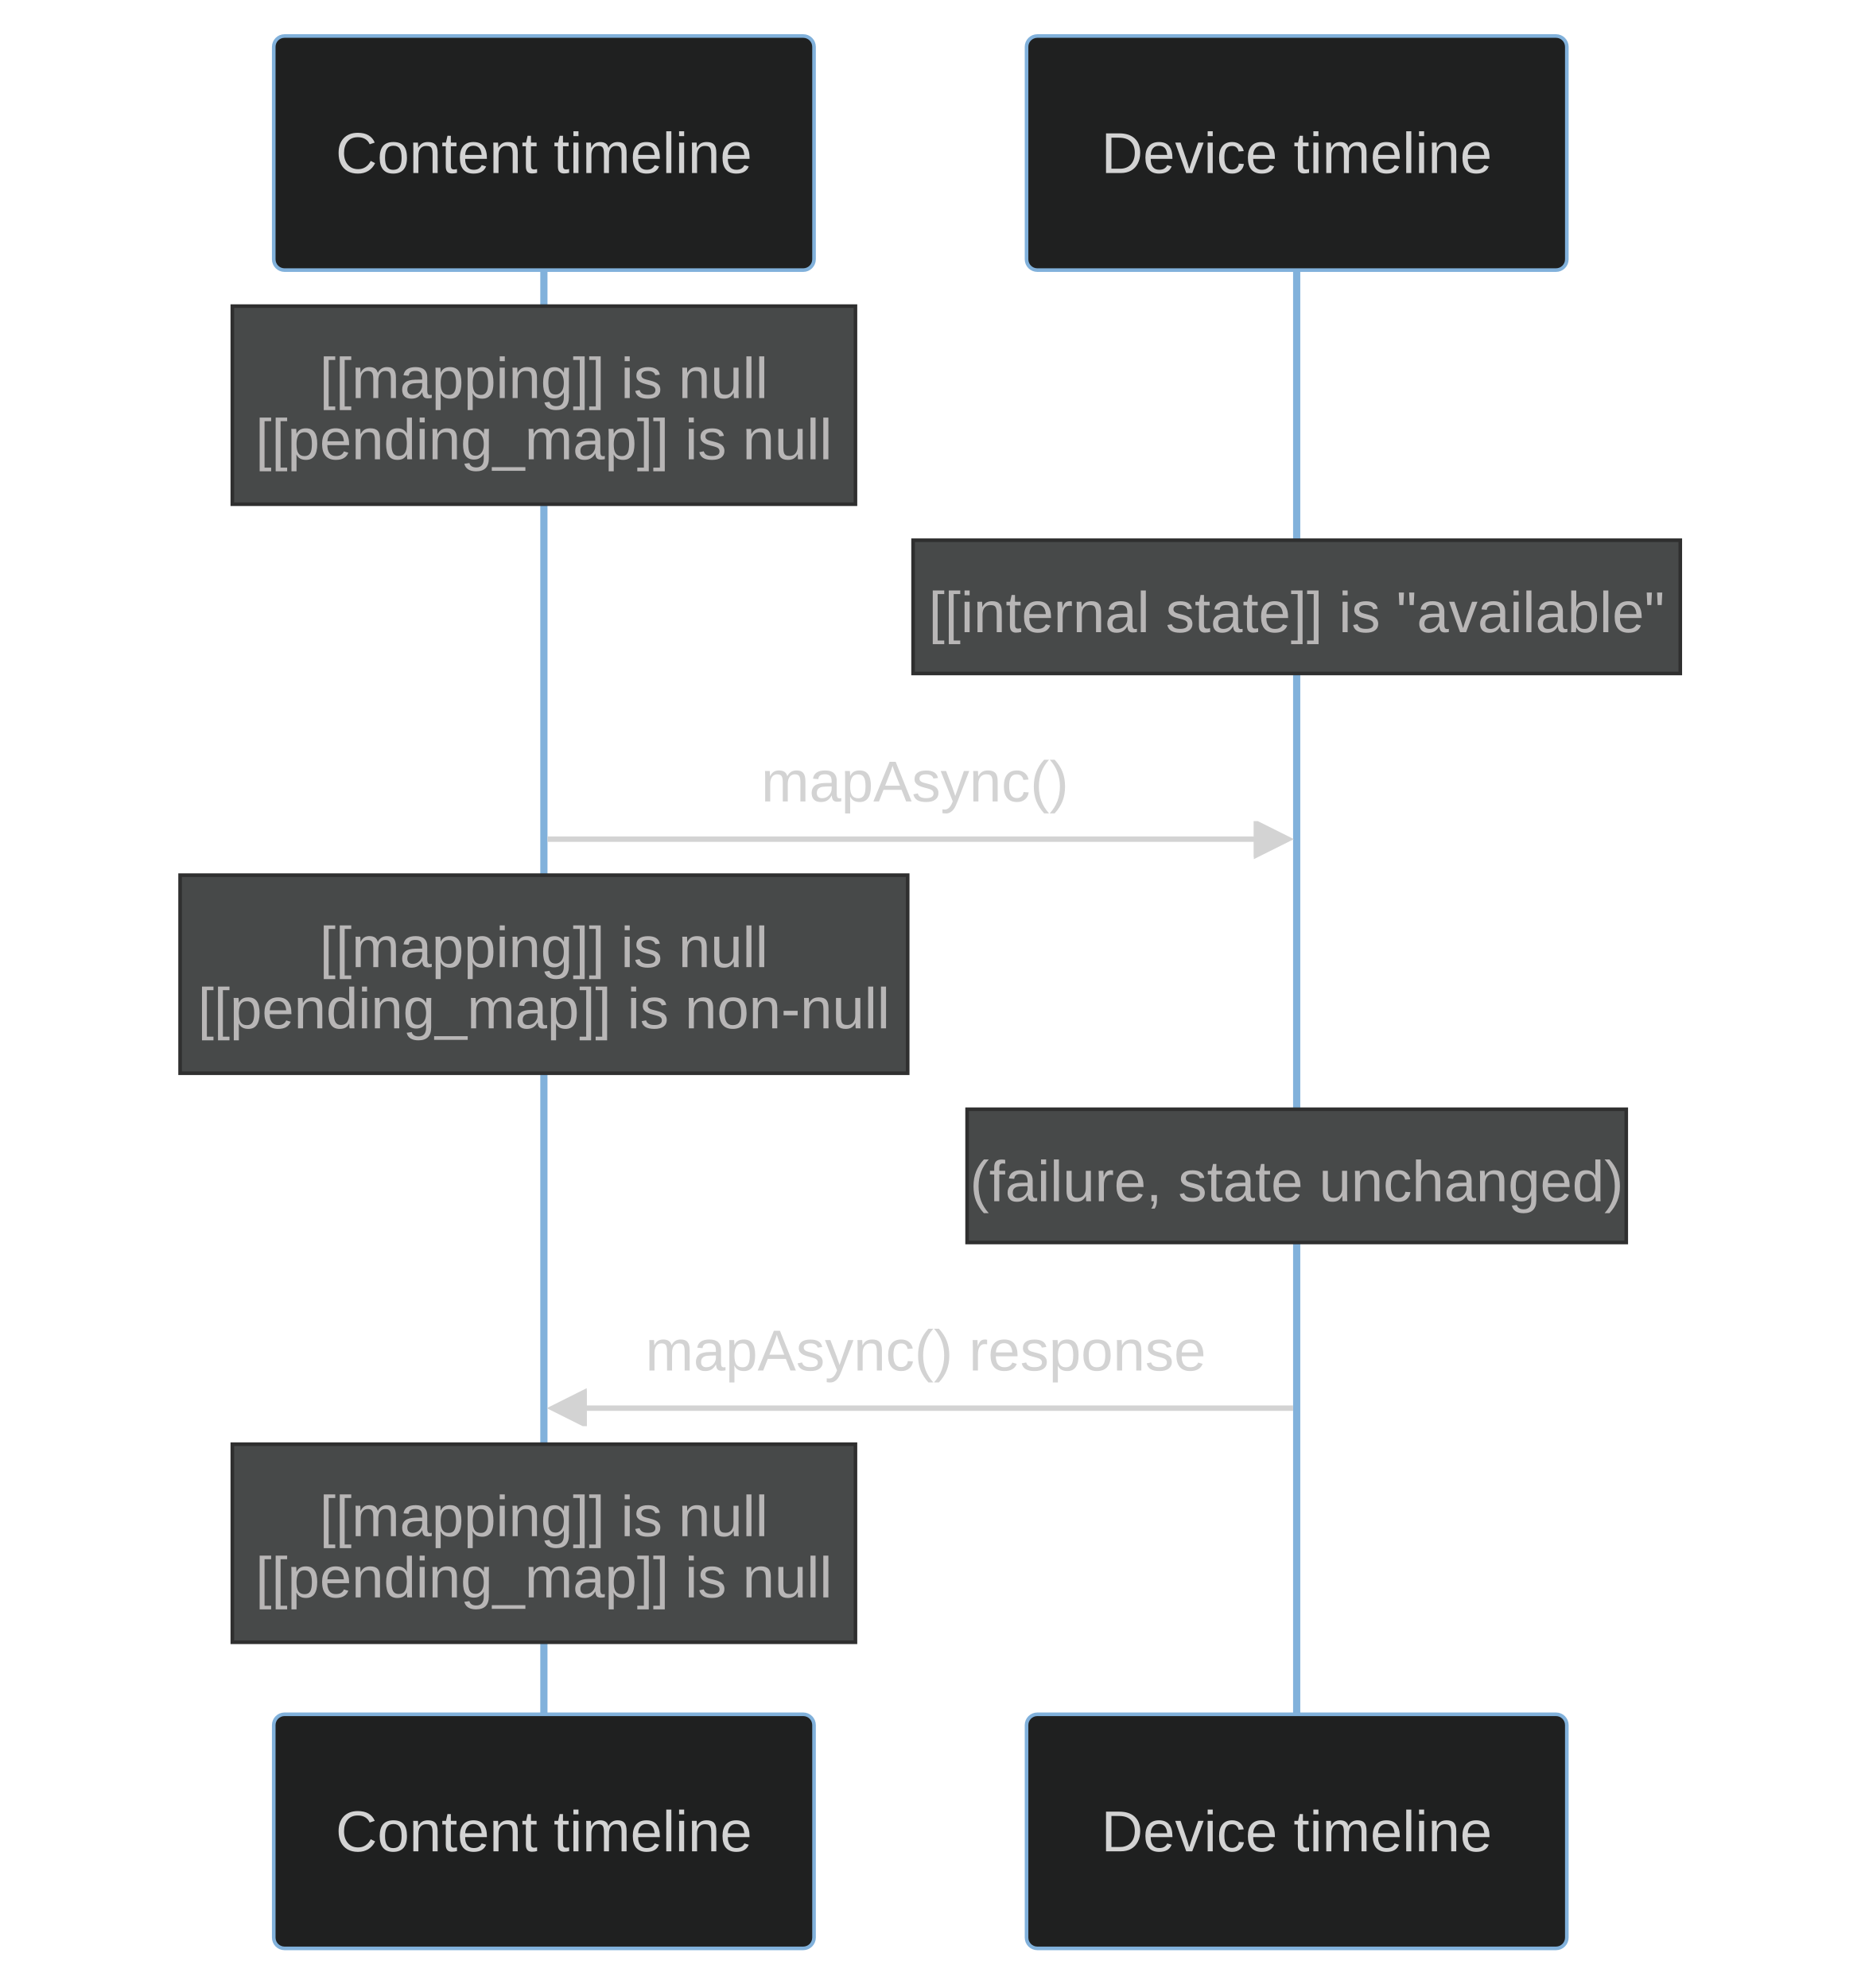
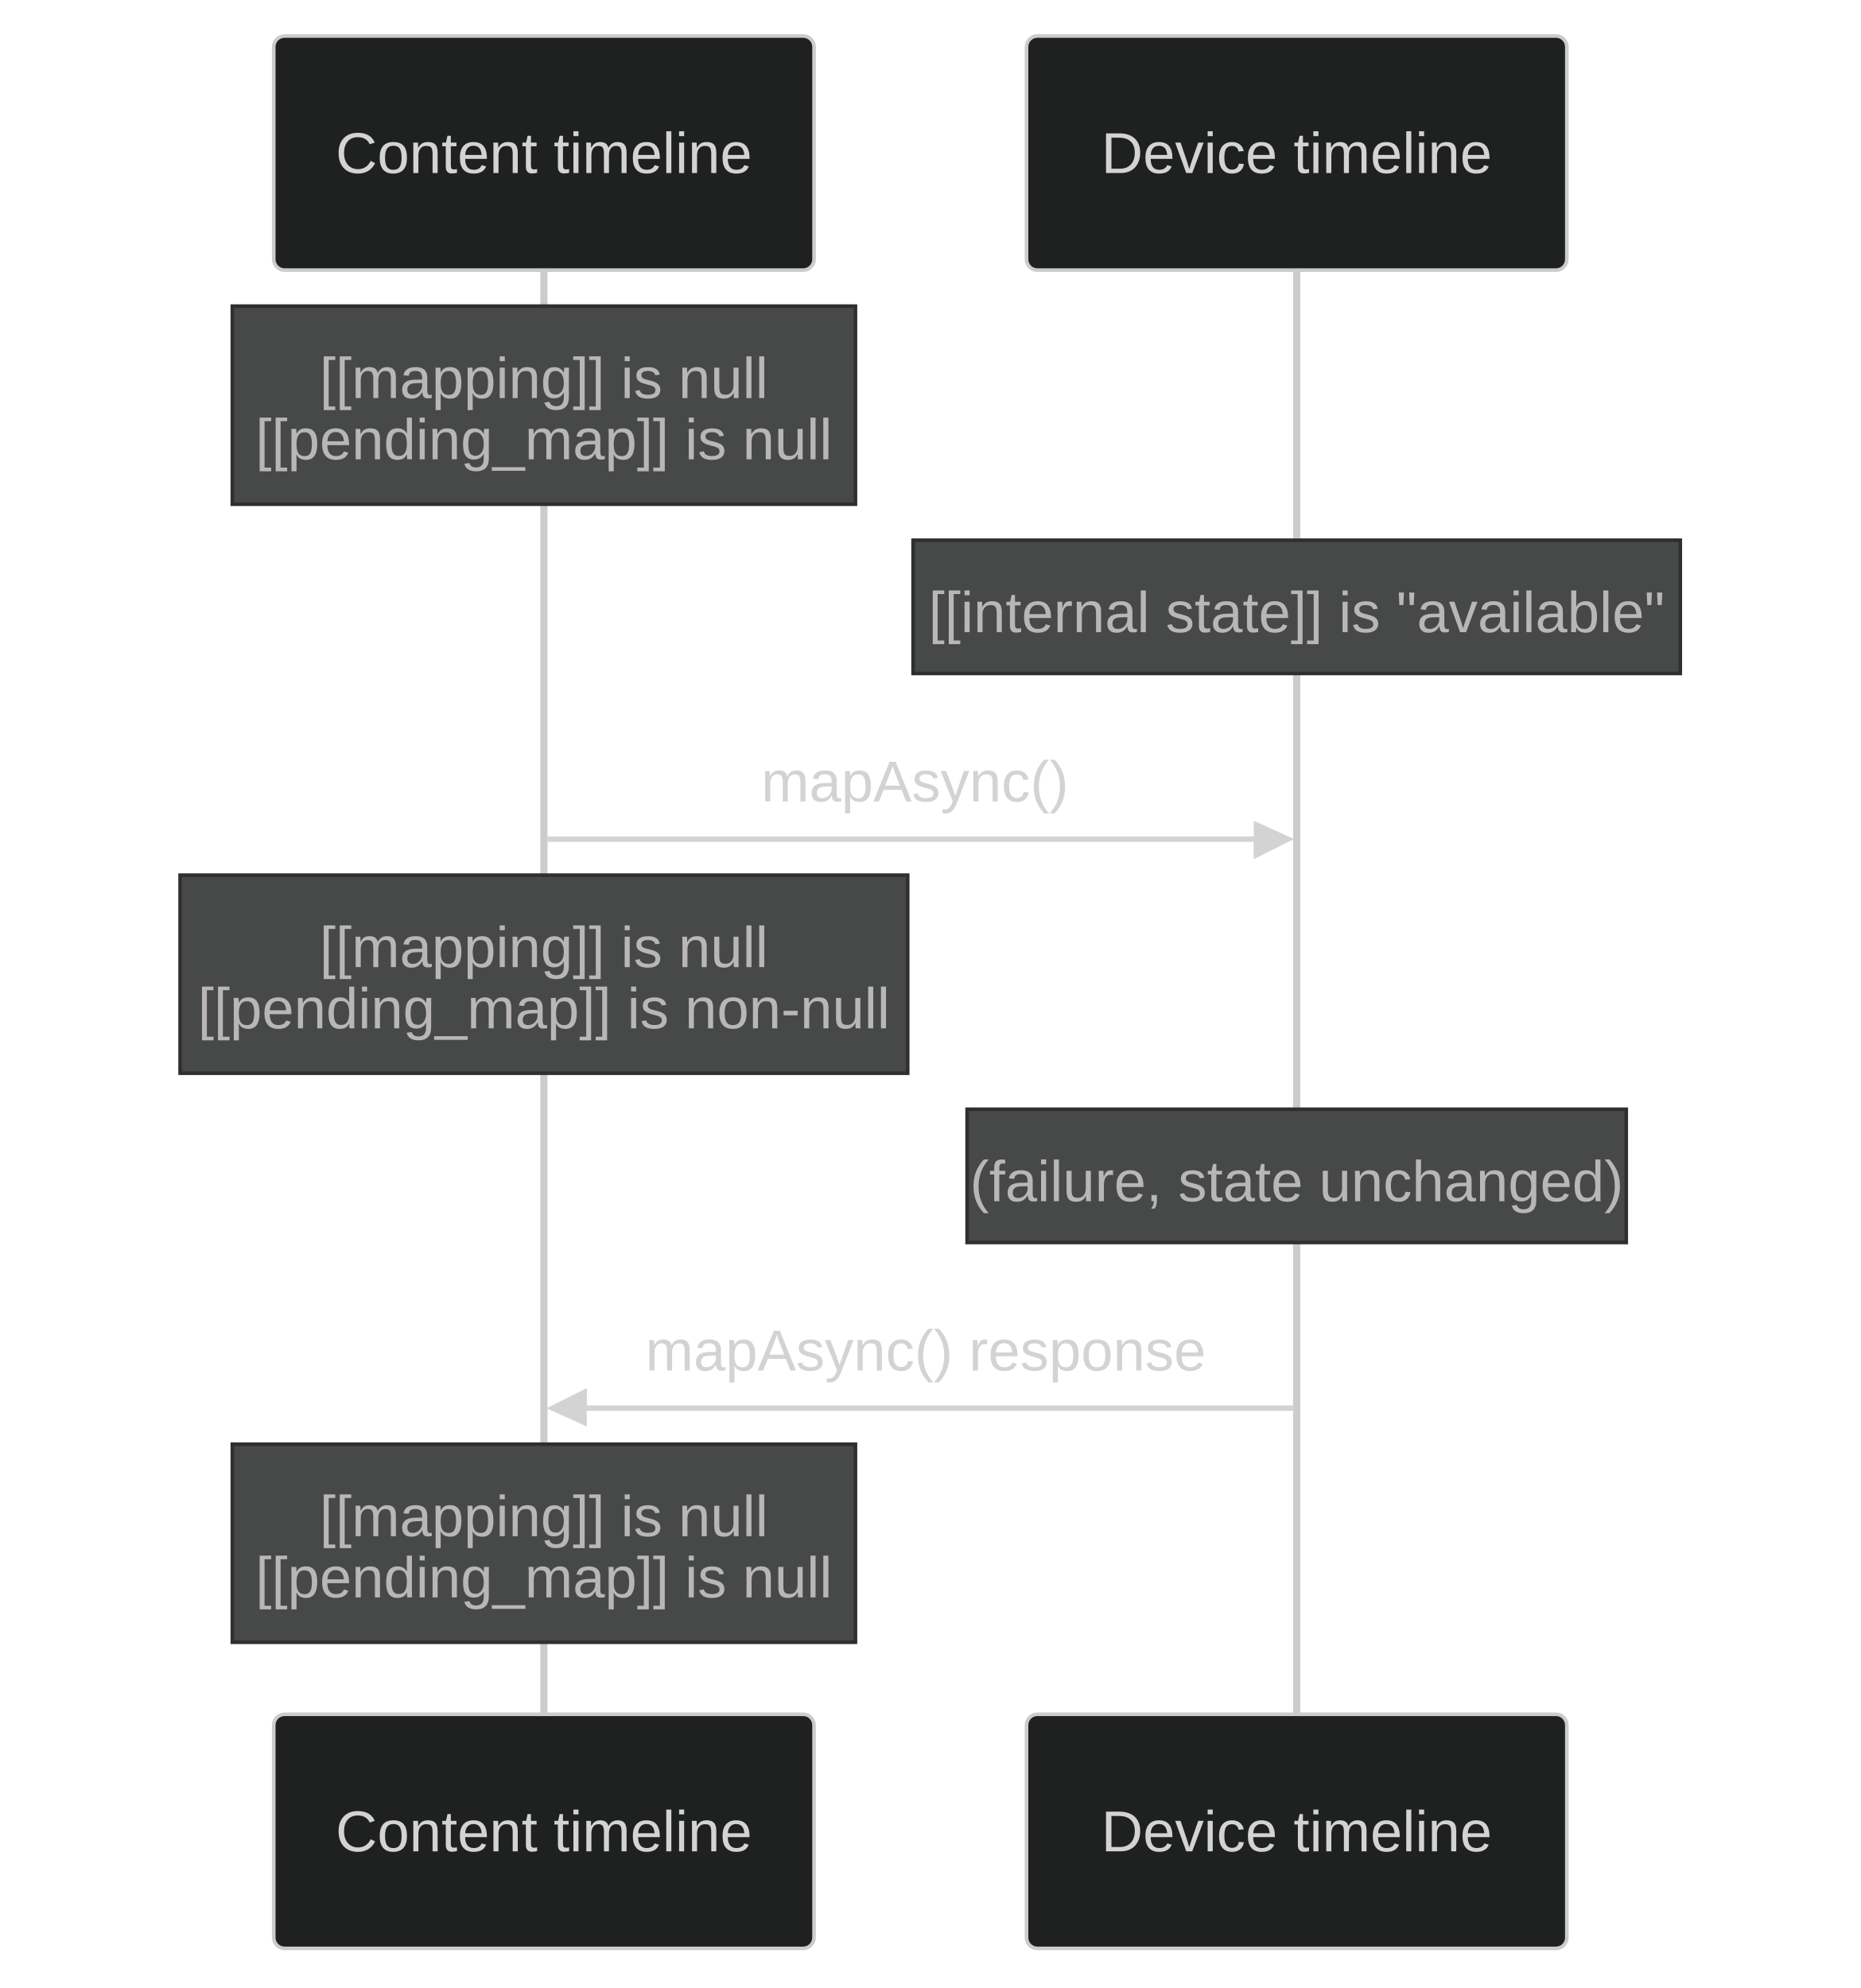
<svg xmlns="http://www.w3.org/2000/svg" id="my-svg" width="100%" style="max-width: 516.5px; background-color: black;" viewBox="-76 -10 516.5 552" role="graphics-document document" aria-roledescription="sequence">
  <g>
    <rect x="209" y="466" fill="#eaeaea" stroke="#666" width="150" height="65" name="Device timeline" rx="3" ry="3" class="actor actor-bottom" />
-     <text x="284" y="498.5" dominant-baseline="central" alignment-baseline="central" class="actor" style="text-anchor: middle; font-size: 16px; font-weight: 400;">
+     <text x="284" y="498.5" dominant-baseline="central" alignment-baseline="central" class="actor actor-box" style="text-anchor: middle; font-size: 16px; font-weight: 400;">
      <tspan x="284" dy="0">Device timeline</tspan>
    </text>
  </g>
  <g>
    <rect x="0" y="466" fill="#eaeaea" stroke="#666" width="150" height="65" name="Content timeline" rx="3" ry="3" class="actor actor-bottom" />
-     <text x="75" y="498.5" dominant-baseline="central" alignment-baseline="central" class="actor" style="text-anchor: middle; font-size: 16px; font-weight: 400;">
+     <text x="75" y="498.5" dominant-baseline="central" alignment-baseline="central" class="actor actor-box" style="text-anchor: middle; font-size: 16px; font-weight: 400;">
      <tspan x="75" dy="0">Content timeline</tspan>
    </text>
  </g>
  <g>
-     <line id="actor1" x1="284" y1="5" x2="284" y2="466" class="200" stroke-width="0.5px" stroke="#999" />
+     <line id="actor1" x1="284" y1="65" x2="284" y2="466" class="actor-line 200" stroke-width="0.5px" stroke="#999" name="Device timeline" />
    <g id="root-1">
      <rect x="209" y="0" fill="#eaeaea" stroke="#666" width="150" height="65" name="Device timeline" rx="3" ry="3" class="actor actor-top" />
-       <text x="284" y="32.5" dominant-baseline="central" alignment-baseline="central" class="actor" style="text-anchor: middle; font-size: 16px; font-weight: 400;">
+       <text x="284" y="32.5" dominant-baseline="central" alignment-baseline="central" class="actor actor-box" style="text-anchor: middle; font-size: 16px; font-weight: 400;">
        <tspan x="284" dy="0">Device timeline</tspan>
      </text>
    </g>
  </g>
  <g>
-     <line id="actor0" x1="75" y1="5" x2="75" y2="466" class="200" stroke-width="0.5px" stroke="#999" />
+     <line id="actor0" x1="75" y1="65" x2="75" y2="466" class="actor-line 200" stroke-width="0.5px" stroke="#999" name="Content timeline" />
    <g id="root-0">
      <rect x="0" y="0" fill="#eaeaea" stroke="#666" width="150" height="65" name="Content timeline" rx="3" ry="3" class="actor actor-top" />
-       <text x="75" y="32.5" dominant-baseline="central" alignment-baseline="central" class="actor" style="text-anchor: middle; font-size: 16px; font-weight: 400;">
+       <text x="75" y="32.5" dominant-baseline="central" alignment-baseline="central" class="actor actor-box" style="text-anchor: middle; font-size: 16px; font-weight: 400;">
        <tspan x="75" dy="0">Content timeline</tspan>
      </text>
    </g>
  </g>
-   <style>#my-svg{font-family:"trebuchet ms",verdana,arial,sans-serif;font-size:16px;fill:#ccc;}#my-svg .error-icon{fill:#a44141;}#my-svg .error-text{fill:#ddd;stroke:#ddd;}#my-svg .edge-thickness-normal{stroke-width:2px;}#my-svg .edge-thickness-thick{stroke-width:3.5px;}#my-svg .edge-pattern-solid{stroke-dasharray:0;}#my-svg .edge-pattern-dashed{stroke-dasharray:3;}#my-svg .edge-pattern-dotted{stroke-dasharray:2;}#my-svg .marker{fill:lightgrey;stroke:lightgrey;}#my-svg .marker.cross{stroke:lightgrey;}#my-svg svg{font-family:"trebuchet ms",verdana,arial,sans-serif;font-size:16px;}#my-svg .actor{stroke:#81B1DB;fill:#1f2020;}#my-svg text.actor&gt;tspan{fill:lightgrey;stroke:none;}#my-svg .actor-line{stroke:lightgrey;}#my-svg .messageLine0{stroke-width:1.5;stroke-dasharray:none;stroke:lightgrey;}#my-svg .messageLine1{stroke-width:1.5;stroke-dasharray:2,2;stroke:lightgrey;}#my-svg #arrowhead path{fill:lightgrey;stroke:lightgrey;}#my-svg .sequenceNumber{fill:black;}#my-svg #sequencenumber{fill:lightgrey;}#my-svg #crosshead path{fill:lightgrey;stroke:lightgrey;}#my-svg .messageText{fill:lightgrey;stroke:none;}#my-svg .labelBox{stroke:#81B1DB;fill:#1f2020;}#my-svg .labelText,#my-svg .labelText&gt;tspan{fill:lightgrey;stroke:none;}#my-svg .loopText,#my-svg .loopText&gt;tspan{fill:lightgrey;stroke:none;}#my-svg .loopLine{stroke-width:2px;stroke-dasharray:2,2;stroke:#81B1DB;fill:#81B1DB;}#my-svg .note{stroke:hsl(180, 0%, 18.353%);fill:hsl(180, 1.587%, 28.353%);}#my-svg .noteText,#my-svg .noteText&gt;tspan{fill:rgb(183.848, 181.552, 181.552);stroke:none;}#my-svg .activation0{fill:hsl(180, 1.587%, 28.353%);stroke:#81B1DB;}#my-svg .activation1{fill:hsl(180, 1.587%, 28.353%);stroke:#81B1DB;}#my-svg .activation2{fill:hsl(180, 1.587%, 28.353%);stroke:#81B1DB;}#my-svg .actorPopupMenu{position:absolute;}#my-svg .actorPopupMenuPanel{position:absolute;fill:#1f2020;box-shadow:0px 8px 16px 0px rgba(0,0,0,0.2);filter:drop-shadow(3px 5px 2px rgb(0 0 0 / 0.4));}#my-svg .actor-man line{stroke:#81B1DB;fill:#1f2020;}#my-svg .actor-man circle,#my-svg line{stroke:#81B1DB;fill:#1f2020;stroke-width:2px;}#my-svg .messageText{stroke:none;}#my-svg :root{--mermaid-font-family:"trebuchet ms",verdana,arial,sans-serif;}</style>
+   <style>#my-svg{font-family:"trebuchet ms",verdana,arial,sans-serif;font-size:16px;fill:#ccc;}@keyframes edge-animation-frame{from{stroke-dashoffset:0;}}@keyframes dash{to{stroke-dashoffset:0;}}#my-svg .edge-animation-slow{stroke-dasharray:9,5!important;stroke-dashoffset:900;animation:dash 50s linear infinite;stroke-linecap:round;}#my-svg .edge-animation-fast{stroke-dasharray:9,5!important;stroke-dashoffset:900;animation:dash 20s linear infinite;stroke-linecap:round;}#my-svg .error-icon{fill:#a44141;}#my-svg .error-text{fill:#ddd;stroke:#ddd;}#my-svg .edge-thickness-normal{stroke-width:1px;}#my-svg .edge-thickness-thick{stroke-width:3.5px;}#my-svg .edge-pattern-solid{stroke-dasharray:0;}#my-svg .edge-thickness-invisible{stroke-width:0;fill:none;}#my-svg .edge-pattern-dashed{stroke-dasharray:3;}#my-svg .edge-pattern-dotted{stroke-dasharray:2;}#my-svg .marker{fill:lightgrey;stroke:lightgrey;}#my-svg .marker.cross{stroke:lightgrey;}#my-svg svg{font-family:"trebuchet ms",verdana,arial,sans-serif;font-size:16px;}#my-svg p{margin:0;}#my-svg .actor{stroke:#ccc;fill:#1f2020;}#my-svg text.actor&gt;tspan{fill:lightgrey;stroke:none;}#my-svg .actor-line{stroke:#ccc;}#my-svg .messageLine0{stroke-width:1.5;stroke-dasharray:none;stroke:lightgrey;}#my-svg .messageLine1{stroke-width:1.5;stroke-dasharray:2,2;stroke:lightgrey;}#my-svg #arrowhead path{fill:lightgrey;stroke:lightgrey;}#my-svg .sequenceNumber{fill:black;}#my-svg #sequencenumber{fill:lightgrey;}#my-svg #crosshead path{fill:lightgrey;stroke:lightgrey;}#my-svg .messageText{fill:lightgrey;stroke:none;}#my-svg .labelBox{stroke:#ccc;fill:#1f2020;}#my-svg .labelText,#my-svg .labelText&gt;tspan{fill:lightgrey;stroke:none;}#my-svg .loopText,#my-svg .loopText&gt;tspan{fill:lightgrey;stroke:none;}#my-svg .loopLine{stroke-width:2px;stroke-dasharray:2,2;stroke:#ccc;fill:#ccc;}#my-svg .note{stroke:hsl(180, 0%, 18.353%);fill:hsl(180, 1.587%, 28.353%);}#my-svg .noteText,#my-svg .noteText&gt;tspan{fill:rgb(183.848, 181.552, 181.552);stroke:none;}#my-svg .activation0{fill:hsl(180, 1.587%, 28.353%);stroke:#ccc;}#my-svg .activation1{fill:hsl(180, 1.587%, 28.353%);stroke:#ccc;}#my-svg .activation2{fill:hsl(180, 1.587%, 28.353%);stroke:#ccc;}#my-svg .actorPopupMenu{position:absolute;}#my-svg .actorPopupMenuPanel{position:absolute;fill:#1f2020;box-shadow:0px 8px 16px 0px rgba(0,0,0,0.2);filter:drop-shadow(3px 5px 2px rgb(0 0 0 / 0.4));}#my-svg .actor-man line{stroke:#ccc;fill:#1f2020;}#my-svg .actor-man circle,#my-svg line{stroke:#ccc;fill:#1f2020;stroke-width:2px;}#my-svg .messageText{stroke:none;}#my-svg :root{--mermaid-font-family:"trebuchet ms",verdana,arial,sans-serif;}</style>
  <g />
  <defs>
    <symbol id="computer" width="24" height="24">
      <path transform="scale(.5)" d="M2 2v13h20v-13h-20zm18 11h-16v-9h16v9zm-10.228 6l.466-1h3.524l.467 1h-4.457zm14.228 3h-24l2-6h2.104l-1.33 4h18.45l-1.297-4h2.073l2 6zm-5-10h-14v-7h14v7z" />
    </symbol>
  </defs>
  <defs>
    <symbol id="database" fill-rule="evenodd" clip-rule="evenodd">
      <path transform="scale(.5)" d="M12.258.001l.256.004.255.005.253.008.251.01.249.012.247.015.246.016.242.019.241.02.239.023.236.024.233.027.231.028.229.031.225.032.223.034.22.036.217.038.214.04.211.041.208.043.205.045.201.046.198.048.194.05.191.051.187.053.183.054.18.056.175.057.172.059.168.06.163.061.16.063.155.064.15.066.074.033.073.033.071.034.07.034.069.035.068.035.067.035.066.035.064.036.064.036.062.036.06.036.06.037.058.037.058.037.055.038.055.038.053.038.052.038.051.039.05.039.048.039.047.039.045.04.044.04.043.04.041.04.04.041.039.041.037.041.036.041.034.041.033.042.032.042.03.042.029.042.027.042.026.043.024.043.023.043.021.043.02.043.018.044.017.043.015.044.013.044.012.044.011.045.009.044.007.045.006.045.004.045.002.045.001.045v17l-.001.045-.002.045-.004.045-.006.045-.007.045-.009.044-.011.045-.012.044-.013.044-.015.044-.017.043-.018.044-.02.043-.021.043-.023.043-.024.043-.026.043-.027.042-.029.042-.03.042-.032.042-.033.042-.034.041-.036.041-.037.041-.039.041-.04.041-.041.04-.043.04-.044.04-.045.04-.047.039-.048.039-.05.039-.051.039-.052.038-.053.038-.055.038-.055.038-.058.037-.058.037-.06.037-.06.036-.062.036-.064.036-.064.036-.066.035-.067.035-.068.035-.069.035-.07.034-.071.034-.073.033-.074.033-.15.066-.155.064-.16.063-.163.061-.168.06-.172.059-.175.057-.18.056-.183.054-.187.053-.191.051-.194.05-.198.048-.201.046-.205.045-.208.043-.211.041-.214.04-.217.038-.22.036-.223.034-.225.032-.229.031-.231.028-.233.027-.236.024-.239.023-.241.02-.242.019-.246.016-.247.015-.249.012-.251.01-.253.008-.255.005-.256.004-.258.001-.258-.001-.256-.004-.255-.005-.253-.008-.251-.01-.249-.012-.247-.015-.245-.016-.243-.019-.241-.02-.238-.023-.236-.024-.234-.027-.231-.028-.228-.031-.226-.032-.223-.034-.22-.036-.217-.038-.214-.04-.211-.041-.208-.043-.204-.045-.201-.046-.198-.048-.195-.05-.19-.051-.187-.053-.184-.054-.179-.056-.176-.057-.172-.059-.167-.06-.164-.061-.159-.063-.155-.064-.151-.066-.074-.033-.072-.033-.072-.034-.07-.034-.069-.035-.068-.035-.067-.035-.066-.035-.064-.036-.063-.036-.062-.036-.061-.036-.06-.037-.058-.037-.057-.037-.056-.038-.055-.038-.053-.038-.052-.038-.051-.039-.049-.039-.049-.039-.046-.039-.046-.04-.044-.04-.043-.04-.041-.04-.04-.041-.039-.041-.037-.041-.036-.041-.034-.041-.033-.042-.032-.042-.03-.042-.029-.042-.027-.042-.026-.043-.024-.043-.023-.043-.021-.043-.02-.043-.018-.044-.017-.043-.015-.044-.013-.044-.012-.044-.011-.045-.009-.044-.007-.045-.006-.045-.004-.045-.002-.045-.001-.045v-17l.001-.045.002-.045.004-.045.006-.045.007-.045.009-.044.011-.045.012-.044.013-.044.015-.044.017-.043.018-.044.02-.043.021-.043.023-.043.024-.043.026-.043.027-.042.029-.042.03-.042.032-.042.033-.042.034-.041.036-.041.037-.041.039-.041.04-.041.041-.04.043-.04.044-.04.046-.04.046-.039.049-.039.049-.039.051-.039.052-.038.053-.038.055-.038.056-.038.057-.037.058-.037.06-.037.061-.036.062-.036.063-.036.064-.036.066-.035.067-.035.068-.035.069-.035.07-.034.072-.034.072-.033.074-.033.151-.066.155-.064.159-.063.164-.061.167-.06.172-.059.176-.057.179-.056.184-.054.187-.053.19-.051.195-.05.198-.048.201-.046.204-.045.208-.043.211-.041.214-.04.217-.038.22-.036.223-.034.226-.032.228-.031.231-.028.234-.027.236-.024.238-.023.241-.02.243-.019.245-.016.247-.015.249-.012.251-.01.253-.008.255-.005.256-.004.258-.001.258.001zm-9.258 20.499v.01l.001.021.003.021.004.022.005.021.006.022.007.022.009.023.01.022.011.023.012.023.013.023.015.023.016.024.017.023.018.024.019.024.021.024.022.025.023.024.024.025.052.049.056.05.061.051.066.051.07.051.075.051.079.052.084.052.088.052.092.052.097.052.102.051.105.052.11.052.114.051.119.051.123.051.127.05.131.05.135.05.139.048.144.049.147.047.152.047.155.047.16.045.163.045.167.043.171.043.176.041.178.041.183.039.187.039.19.037.194.035.197.035.202.033.204.031.209.03.212.029.216.027.219.025.222.024.226.021.23.02.233.018.236.016.24.015.243.012.246.01.249.008.253.005.256.004.259.001.26-.001.257-.004.254-.005.25-.008.247-.011.244-.012.241-.014.237-.016.233-.018.231-.021.226-.021.224-.024.22-.026.216-.027.212-.028.21-.031.205-.031.202-.034.198-.034.194-.036.191-.037.187-.039.183-.04.179-.04.175-.042.172-.043.168-.044.163-.045.16-.046.155-.046.152-.047.148-.048.143-.049.139-.049.136-.05.131-.05.126-.05.123-.051.118-.052.114-.051.11-.052.106-.052.101-.052.096-.052.092-.052.088-.053.083-.051.079-.052.074-.052.07-.051.065-.051.06-.051.056-.05.051-.05.023-.024.023-.025.021-.024.02-.024.019-.024.018-.024.017-.024.015-.023.014-.024.013-.023.012-.023.01-.023.01-.022.008-.022.006-.022.006-.022.004-.022.004-.021.001-.021.001-.021v-4.127l-.077.055-.08.053-.083.054-.085.053-.087.052-.09.052-.093.051-.095.05-.097.05-.1.049-.102.049-.105.048-.106.047-.109.047-.111.046-.114.045-.115.045-.118.044-.12.043-.122.042-.124.042-.126.041-.128.04-.13.04-.132.038-.134.038-.135.037-.138.037-.139.035-.142.035-.143.034-.144.033-.147.032-.148.031-.15.03-.151.03-.153.029-.154.027-.156.027-.158.026-.159.025-.161.024-.162.023-.163.022-.165.021-.166.02-.167.019-.169.018-.169.017-.171.016-.173.015-.173.014-.175.013-.175.012-.177.011-.178.01-.179.008-.179.008-.181.006-.182.005-.182.004-.184.003-.184.002h-.37l-.184-.002-.184-.003-.182-.004-.182-.005-.181-.006-.179-.008-.179-.008-.178-.01-.176-.011-.176-.012-.175-.013-.173-.014-.172-.015-.171-.016-.17-.017-.169-.018-.167-.019-.166-.02-.165-.021-.163-.022-.162-.023-.161-.024-.159-.025-.157-.026-.156-.027-.155-.027-.153-.029-.151-.03-.15-.03-.148-.031-.146-.032-.145-.033-.143-.034-.141-.035-.14-.035-.137-.037-.136-.037-.134-.038-.132-.038-.13-.04-.128-.04-.126-.041-.124-.042-.122-.042-.12-.044-.117-.043-.116-.045-.113-.045-.112-.046-.109-.047-.106-.047-.105-.048-.102-.049-.1-.049-.097-.05-.095-.05-.093-.052-.09-.051-.087-.052-.085-.053-.083-.054-.08-.054-.077-.054v4.127zm0-5.654v.011l.001.021.003.021.004.021.005.022.006.022.007.022.009.022.01.022.011.023.012.023.013.023.015.024.016.023.017.024.018.024.019.024.021.024.022.024.023.025.024.024.052.05.056.05.061.05.066.051.07.051.075.052.079.051.084.052.088.052.092.052.097.052.102.052.105.052.11.051.114.051.119.052.123.05.127.051.131.05.135.049.139.049.144.048.147.048.152.047.155.046.16.045.163.045.167.044.171.042.176.042.178.04.183.04.187.038.19.037.194.036.197.034.202.033.204.032.209.03.212.028.216.027.219.025.222.024.226.022.23.02.233.018.236.016.24.014.243.012.246.01.249.008.253.006.256.003.259.001.26-.001.257-.003.254-.006.25-.008.247-.01.244-.012.241-.015.237-.016.233-.018.231-.02.226-.022.224-.024.22-.025.216-.027.212-.029.21-.03.205-.032.202-.033.198-.035.194-.036.191-.037.187-.039.183-.039.179-.041.175-.042.172-.043.168-.044.163-.045.16-.045.155-.047.152-.047.148-.048.143-.048.139-.05.136-.049.131-.05.126-.051.123-.051.118-.051.114-.052.11-.052.106-.052.101-.052.096-.052.092-.052.088-.052.083-.052.079-.052.074-.051.07-.052.065-.051.06-.05.056-.051.051-.049.023-.025.023-.024.021-.025.02-.024.019-.024.018-.024.017-.024.015-.023.014-.023.013-.024.012-.022.01-.023.01-.023.008-.022.006-.022.006-.022.004-.021.004-.022.001-.021.001-.021v-4.139l-.077.054-.08.054-.083.054-.085.052-.087.053-.09.051-.093.051-.095.051-.097.05-.1.049-.102.049-.105.048-.106.047-.109.047-.111.046-.114.045-.115.044-.118.044-.12.044-.122.042-.124.042-.126.041-.128.04-.13.039-.132.039-.134.038-.135.037-.138.036-.139.036-.142.035-.143.033-.144.033-.147.033-.148.031-.15.03-.151.03-.153.028-.154.028-.156.027-.158.026-.159.025-.161.024-.162.023-.163.022-.165.021-.166.02-.167.019-.169.018-.169.017-.171.016-.173.015-.173.014-.175.013-.175.012-.177.011-.178.009-.179.009-.179.007-.181.007-.182.005-.182.004-.184.003-.184.002h-.37l-.184-.002-.184-.003-.182-.004-.182-.005-.181-.007-.179-.007-.179-.009-.178-.009-.176-.011-.176-.012-.175-.013-.173-.014-.172-.015-.171-.016-.17-.017-.169-.018-.167-.019-.166-.02-.165-.021-.163-.022-.162-.023-.161-.024-.159-.025-.157-.026-.156-.027-.155-.028-.153-.028-.151-.03-.15-.03-.148-.031-.146-.033-.145-.033-.143-.033-.141-.035-.14-.036-.137-.036-.136-.037-.134-.038-.132-.039-.13-.039-.128-.04-.126-.041-.124-.042-.122-.043-.12-.043-.117-.044-.116-.044-.113-.046-.112-.046-.109-.046-.106-.047-.105-.048-.102-.049-.1-.049-.097-.05-.095-.051-.093-.051-.09-.051-.087-.053-.085-.052-.083-.054-.08-.054-.077-.054v4.139zm0-5.666v.011l.001.02.003.022.004.021.005.022.006.021.007.022.009.023.01.022.011.023.012.023.013.023.015.023.016.024.017.024.018.023.019.024.021.025.022.024.023.024.024.025.052.05.056.05.061.05.066.051.07.051.075.052.079.051.084.052.088.052.092.052.097.052.102.052.105.051.11.052.114.051.119.051.123.051.127.05.131.05.135.05.139.049.144.048.147.048.152.047.155.046.16.045.163.045.167.043.171.043.176.042.178.04.183.04.187.038.19.037.194.036.197.034.202.033.204.032.209.03.212.028.216.027.219.025.222.024.226.021.23.02.233.018.236.017.24.014.243.012.246.01.249.008.253.006.256.003.259.001.26-.001.257-.003.254-.006.25-.008.247-.01.244-.013.241-.014.237-.016.233-.018.231-.02.226-.022.224-.024.22-.025.216-.027.212-.029.21-.03.205-.032.202-.033.198-.035.194-.036.191-.037.187-.039.183-.039.179-.041.175-.042.172-.043.168-.044.163-.045.16-.045.155-.047.152-.047.148-.048.143-.049.139-.049.136-.049.131-.051.126-.05.123-.051.118-.052.114-.051.11-.052.106-.052.101-.052.096-.052.092-.052.088-.052.083-.052.079-.052.074-.052.07-.051.065-.051.06-.051.056-.05.051-.049.023-.025.023-.025.021-.024.02-.024.019-.024.018-.024.017-.024.015-.023.014-.024.013-.023.012-.023.01-.022.01-.023.008-.022.006-.022.006-.022.004-.022.004-.021.001-.021.001-.021v-4.153l-.077.054-.08.054-.083.053-.085.053-.087.053-.09.051-.093.051-.095.051-.097.05-.1.049-.102.048-.105.048-.106.048-.109.046-.111.046-.114.046-.115.044-.118.044-.12.043-.122.043-.124.042-.126.041-.128.04-.13.039-.132.039-.134.038-.135.037-.138.036-.139.036-.142.034-.143.034-.144.033-.147.032-.148.032-.15.03-.151.03-.153.028-.154.028-.156.027-.158.026-.159.024-.161.024-.162.023-.163.023-.165.021-.166.02-.167.019-.169.018-.169.017-.171.016-.173.015-.173.014-.175.013-.175.012-.177.01-.178.01-.179.009-.179.007-.181.006-.182.006-.182.004-.184.003-.184.001-.185.001-.185-.001-.184-.001-.184-.003-.182-.004-.182-.006-.181-.006-.179-.007-.179-.009-.178-.01-.176-.01-.176-.012-.175-.013-.173-.014-.172-.015-.171-.016-.17-.017-.169-.018-.167-.019-.166-.02-.165-.021-.163-.023-.162-.023-.161-.024-.159-.024-.157-.026-.156-.027-.155-.028-.153-.028-.151-.03-.15-.03-.148-.032-.146-.032-.145-.033-.143-.034-.141-.034-.14-.036-.137-.036-.136-.037-.134-.038-.132-.039-.13-.039-.128-.041-.126-.041-.124-.041-.122-.043-.12-.043-.117-.044-.116-.044-.113-.046-.112-.046-.109-.046-.106-.048-.105-.048-.102-.048-.1-.05-.097-.049-.095-.051-.093-.051-.09-.052-.087-.052-.085-.053-.083-.053-.08-.054-.077-.054v4.153zm8.74-8.179l-.257.004-.254.005-.25.008-.247.011-.244.012-.241.014-.237.016-.233.018-.231.021-.226.022-.224.023-.22.026-.216.027-.212.028-.21.031-.205.032-.202.033-.198.034-.194.036-.191.038-.187.038-.183.04-.179.041-.175.042-.172.043-.168.043-.163.045-.16.046-.155.046-.152.048-.148.048-.143.048-.139.049-.136.05-.131.05-.126.051-.123.051-.118.051-.114.052-.11.052-.106.052-.101.052-.096.052-.092.052-.088.052-.083.052-.079.052-.074.051-.07.052-.065.051-.06.05-.056.05-.051.05-.023.025-.023.024-.021.024-.02.025-.019.024-.018.024-.017.023-.015.024-.014.023-.013.023-.012.023-.01.023-.01.022-.008.022-.006.023-.006.021-.004.022-.004.021-.001.021-.001.021.001.021.001.021.004.021.004.022.006.021.006.023.008.022.01.022.01.023.012.023.013.023.014.023.015.024.017.023.018.024.019.024.02.025.021.024.023.024.023.025.051.05.056.05.06.05.065.051.07.052.074.051.079.052.083.052.088.052.092.052.096.052.101.052.106.052.11.052.114.052.118.051.123.051.126.051.131.05.136.05.139.049.143.048.148.048.152.048.155.046.16.046.163.045.168.043.172.043.175.042.179.041.183.04.187.038.191.038.194.036.198.034.202.033.205.032.21.031.212.028.216.027.22.026.224.023.226.022.231.021.233.018.237.016.241.014.244.012.247.011.25.008.254.005.257.004.26.001.26-.001.257-.004.254-.005.25-.008.247-.011.244-.012.241-.014.237-.016.233-.018.231-.021.226-.022.224-.023.22-.026.216-.027.212-.028.21-.031.205-.032.202-.033.198-.034.194-.036.191-.038.187-.038.183-.04.179-.041.175-.042.172-.043.168-.043.163-.045.16-.046.155-.046.152-.048.148-.048.143-.048.139-.049.136-.05.131-.05.126-.051.123-.051.118-.051.114-.052.11-.052.106-.052.101-.052.096-.052.092-.052.088-.052.083-.052.079-.052.074-.051.07-.052.065-.051.06-.05.056-.05.051-.05.023-.025.023-.024.021-.024.02-.025.019-.024.018-.024.017-.023.015-.024.014-.023.013-.023.012-.023.01-.023.01-.022.008-.022.006-.023.006-.021.004-.022.004-.021.001-.021.001-.021-.001-.021-.001-.021-.004-.021-.004-.022-.006-.021-.006-.023-.008-.022-.01-.022-.01-.023-.012-.023-.013-.023-.014-.023-.015-.024-.017-.023-.018-.024-.019-.024-.02-.025-.021-.024-.023-.024-.023-.025-.051-.05-.056-.05-.06-.05-.065-.051-.07-.052-.074-.051-.079-.052-.083-.052-.088-.052-.092-.052-.096-.052-.101-.052-.106-.052-.11-.052-.114-.052-.118-.051-.123-.051-.126-.051-.131-.05-.136-.05-.139-.049-.143-.048-.148-.048-.152-.048-.155-.046-.16-.046-.163-.045-.168-.043-.172-.043-.175-.042-.179-.041-.183-.04-.187-.038-.191-.038-.194-.036-.198-.034-.202-.033-.205-.032-.21-.031-.212-.028-.216-.027-.22-.026-.224-.023-.226-.022-.231-.021-.233-.018-.237-.016-.241-.014-.244-.012-.247-.011-.25-.008-.254-.005-.257-.004-.26-.001-.26.001z" />
    </symbol>
  </defs>
  <defs>
    <symbol id="clock" width="24" height="24">
      <path transform="scale(.5)" d="M12 2c5.514 0 10 4.486 10 10s-4.486 10-10 10-10-4.486-10-10 4.486-10 10-10zm0-2c-6.627 0-12 5.373-12 12s5.373 12 12 12 12-5.373 12-12-5.373-12-12-12zm5.848 12.459c.202.038.202.333.001.372-1.907.361-6.045 1.111-6.547 1.111-.719 0-1.301-.582-1.301-1.301 0-.512.77-5.447 1.125-7.445.034-.192.312-.181.343.014l.985 6.238 5.394 1.011z" />
    </symbol>
  </defs>
  <defs>
-     <marker id="arrowhead" refX="7.9" refY="5" markerUnits="userSpaceOnUse" markerWidth="12" markerHeight="12" orient="auto">
-       <path d="M 0 0 L 10 5 L 0 10 z" />
+     <marker id="arrowhead" refX="7.9" refY="5" markerUnits="userSpaceOnUse" markerWidth="12" markerHeight="12" orient="auto-start-reverse">
+       <path d="M -1 0 L 10 5 L 0 10 z" />
    </marker>
  </defs>
  <defs>
    <marker id="crosshead" markerWidth="15" markerHeight="8" orient="auto" refX="4" refY="4.5">
      <path fill="none" stroke="#000000" stroke-width="1pt" d="M 1,2 L 6,7 M 6,2 L 1,7" style="stroke-dasharray: 0, 0;" />
    </marker>
  </defs>
  <defs>
    <marker id="filled-head" refX="15.5" refY="7" markerWidth="20" markerHeight="28" orient="auto">
      <path d="M 18,7 L9,13 L14,7 L9,1 Z" />
    </marker>
  </defs>
  <defs>
    <marker id="sequencenumber" refX="15" refY="15" markerWidth="60" markerHeight="40" orient="auto">
      <circle cx="15" cy="15" r="6" />
    </marker>
  </defs>
  <g>
-     <rect x="-11.5" y="75" fill="#EDF2AE" stroke="#666" width="173" height="55" rx="0" ry="0" class="note" />
+     <rect x="-11.5" y="75" fill="#EDF2AE" stroke="#666" width="173" height="55" class="note" />
    <text x="75" y="80" text-anchor="middle" dominant-baseline="middle" alignment-baseline="middle" class="noteText" dy="1em" style="font-size: 16px; font-weight: 400;">
      <tspan x="75">[[mapping]] is null</tspan>
    </text>
    <text x="75" y="97" text-anchor="middle" dominant-baseline="middle" alignment-baseline="middle" class="noteText" dy="1em" style="font-size: 16px; font-weight: 400;">
      <tspan x="75">[[pending_map]] is null</tspan>
    </text>
  </g>
  <g>
-     <rect x="177.5" y="140" fill="#EDF2AE" stroke="#666" width="213" height="37" rx="0" ry="0" class="note" />
+     <rect x="177.5" y="140" fill="#EDF2AE" stroke="#666" width="213" height="37" class="note" />
    <text x="284" y="145" text-anchor="middle" dominant-baseline="middle" alignment-baseline="middle" class="noteText" dy="1em" style="font-size: 16px; font-weight: 400;">
      <tspan x="284">[[internal state]] is "available"</tspan>
    </text>
  </g>
  <g>
-     <rect x="-26" y="233" fill="#EDF2AE" stroke="#666" width="202" height="55" rx="0" ry="0" class="note" />
+     <rect x="-26" y="233" fill="#EDF2AE" stroke="#666" width="202" height="55" class="note" />
    <text x="75" y="238" text-anchor="middle" dominant-baseline="middle" alignment-baseline="middle" class="noteText" dy="1em" style="font-size: 16px; font-weight: 400;">
      <tspan x="75">[[mapping]] is null</tspan>
    </text>
    <text x="75" y="255" text-anchor="middle" dominant-baseline="middle" alignment-baseline="middle" class="noteText" dy="1em" style="font-size: 16px; font-weight: 400;">
      <tspan x="75">[[pending_map]] is non-null</tspan>
    </text>
  </g>
  <g>
-     <rect x="192.5" y="298" fill="#EDF2AE" stroke="#666" width="183" height="37" rx="0" ry="0" class="note" />
+     <rect x="192.5" y="298" fill="#EDF2AE" stroke="#666" width="183" height="37" class="note" />
    <text x="284" y="303" text-anchor="middle" dominant-baseline="middle" alignment-baseline="middle" class="noteText" dy="1em" style="font-size: 16px; font-weight: 400;">
      <tspan x="284">(failure, state unchanged)</tspan>
    </text>
  </g>
  <g>
-     <rect x="-11.5" y="391" fill="#EDF2AE" stroke="#666" width="173" height="55" rx="0" ry="0" class="note" />
+     <rect x="-11.5" y="391" fill="#EDF2AE" stroke="#666" width="173" height="55" class="note" />
    <text x="75" y="396" text-anchor="middle" dominant-baseline="middle" alignment-baseline="middle" class="noteText" dy="1em" style="font-size: 16px; font-weight: 400;">
      <tspan x="75">[[mapping]] is null</tspan>
    </text>
    <text x="75" y="413" text-anchor="middle" dominant-baseline="middle" alignment-baseline="middle" class="noteText" dy="1em" style="font-size: 16px; font-weight: 400;">
      <tspan x="75">[[pending_map]] is null</tspan>
    </text>
  </g>
  <text x="178" y="192" text-anchor="middle" dominant-baseline="middle" alignment-baseline="middle" class="messageText" dy="1em" style="font-size: 16px; font-weight: 400;">mapAsync()</text>
  <line x1="76" y1="223" x2="280" y2="223" class="messageLine0" stroke-width="2" stroke="none" marker-end="url(#arrowhead)" style="fill: none;" />
  <text x="181" y="350" text-anchor="middle" dominant-baseline="middle" alignment-baseline="middle" class="messageText" dy="1em" style="font-size: 16px; font-weight: 400;">mapAsync() response</text>
  <line x1="283" y1="381" x2="79" y2="381" class="messageLine0" stroke-width="2" stroke="none" marker-end="url(#arrowhead)" style="fill: none;" />
</svg>
